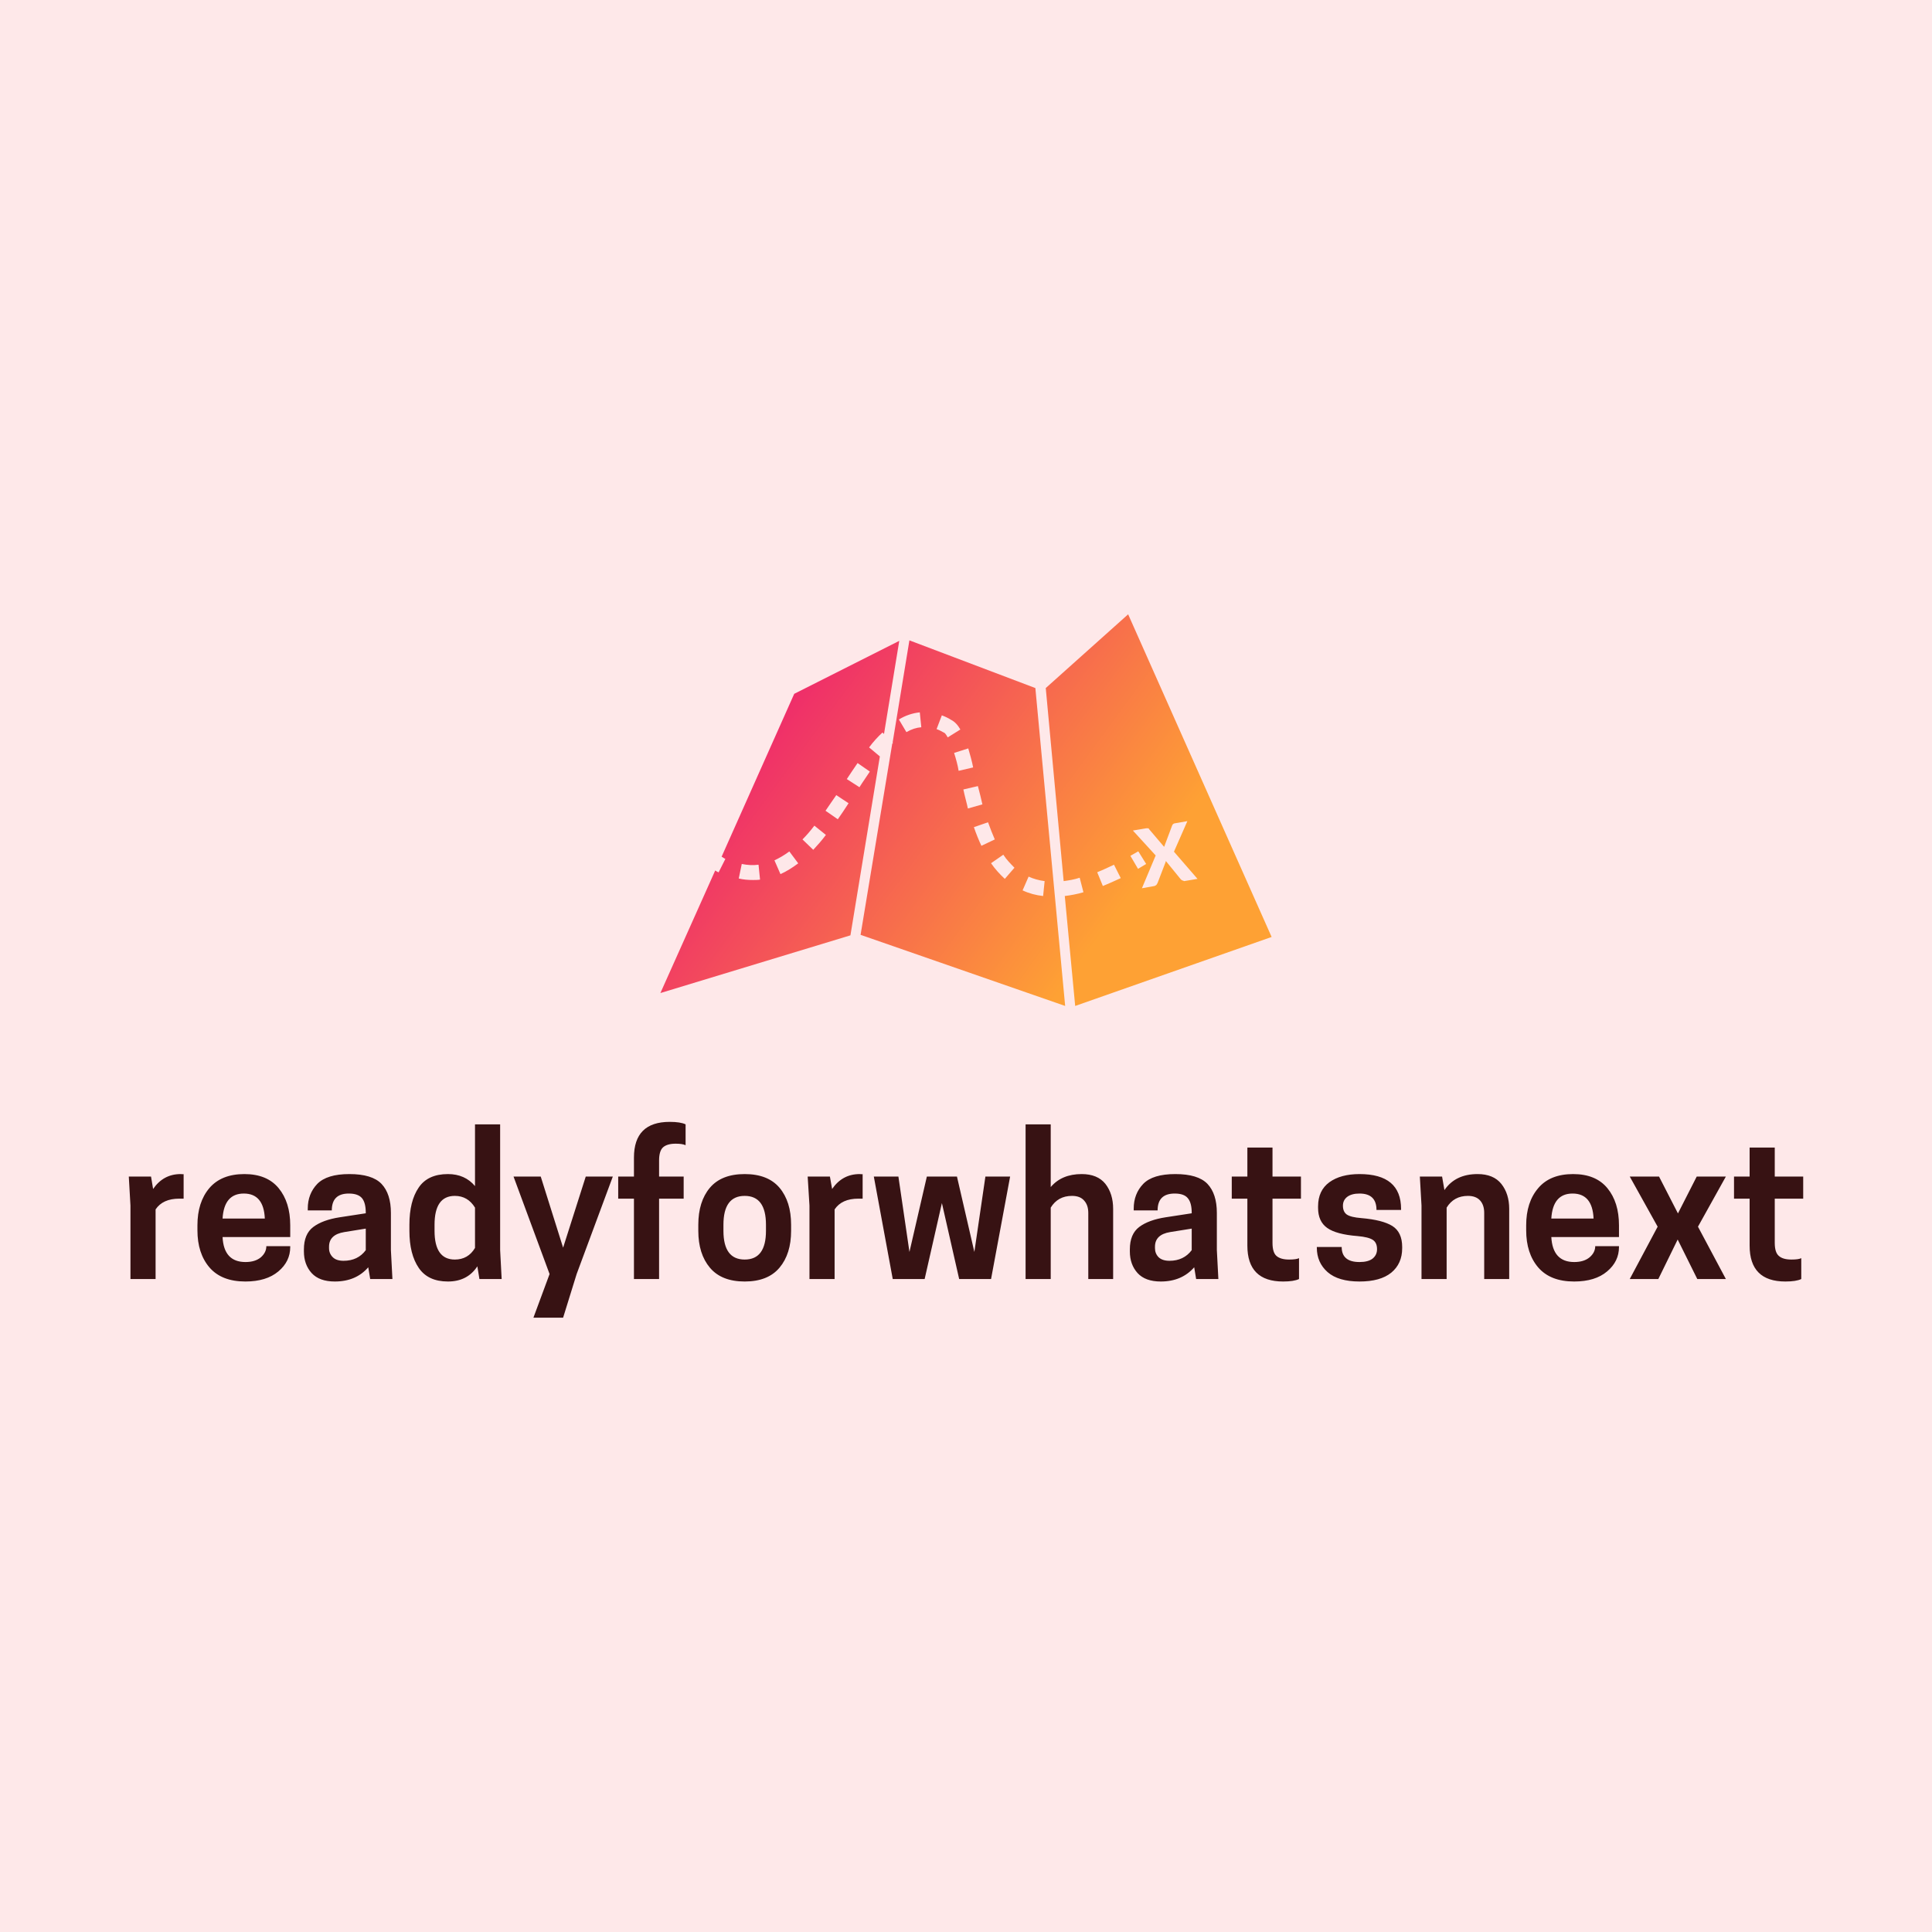
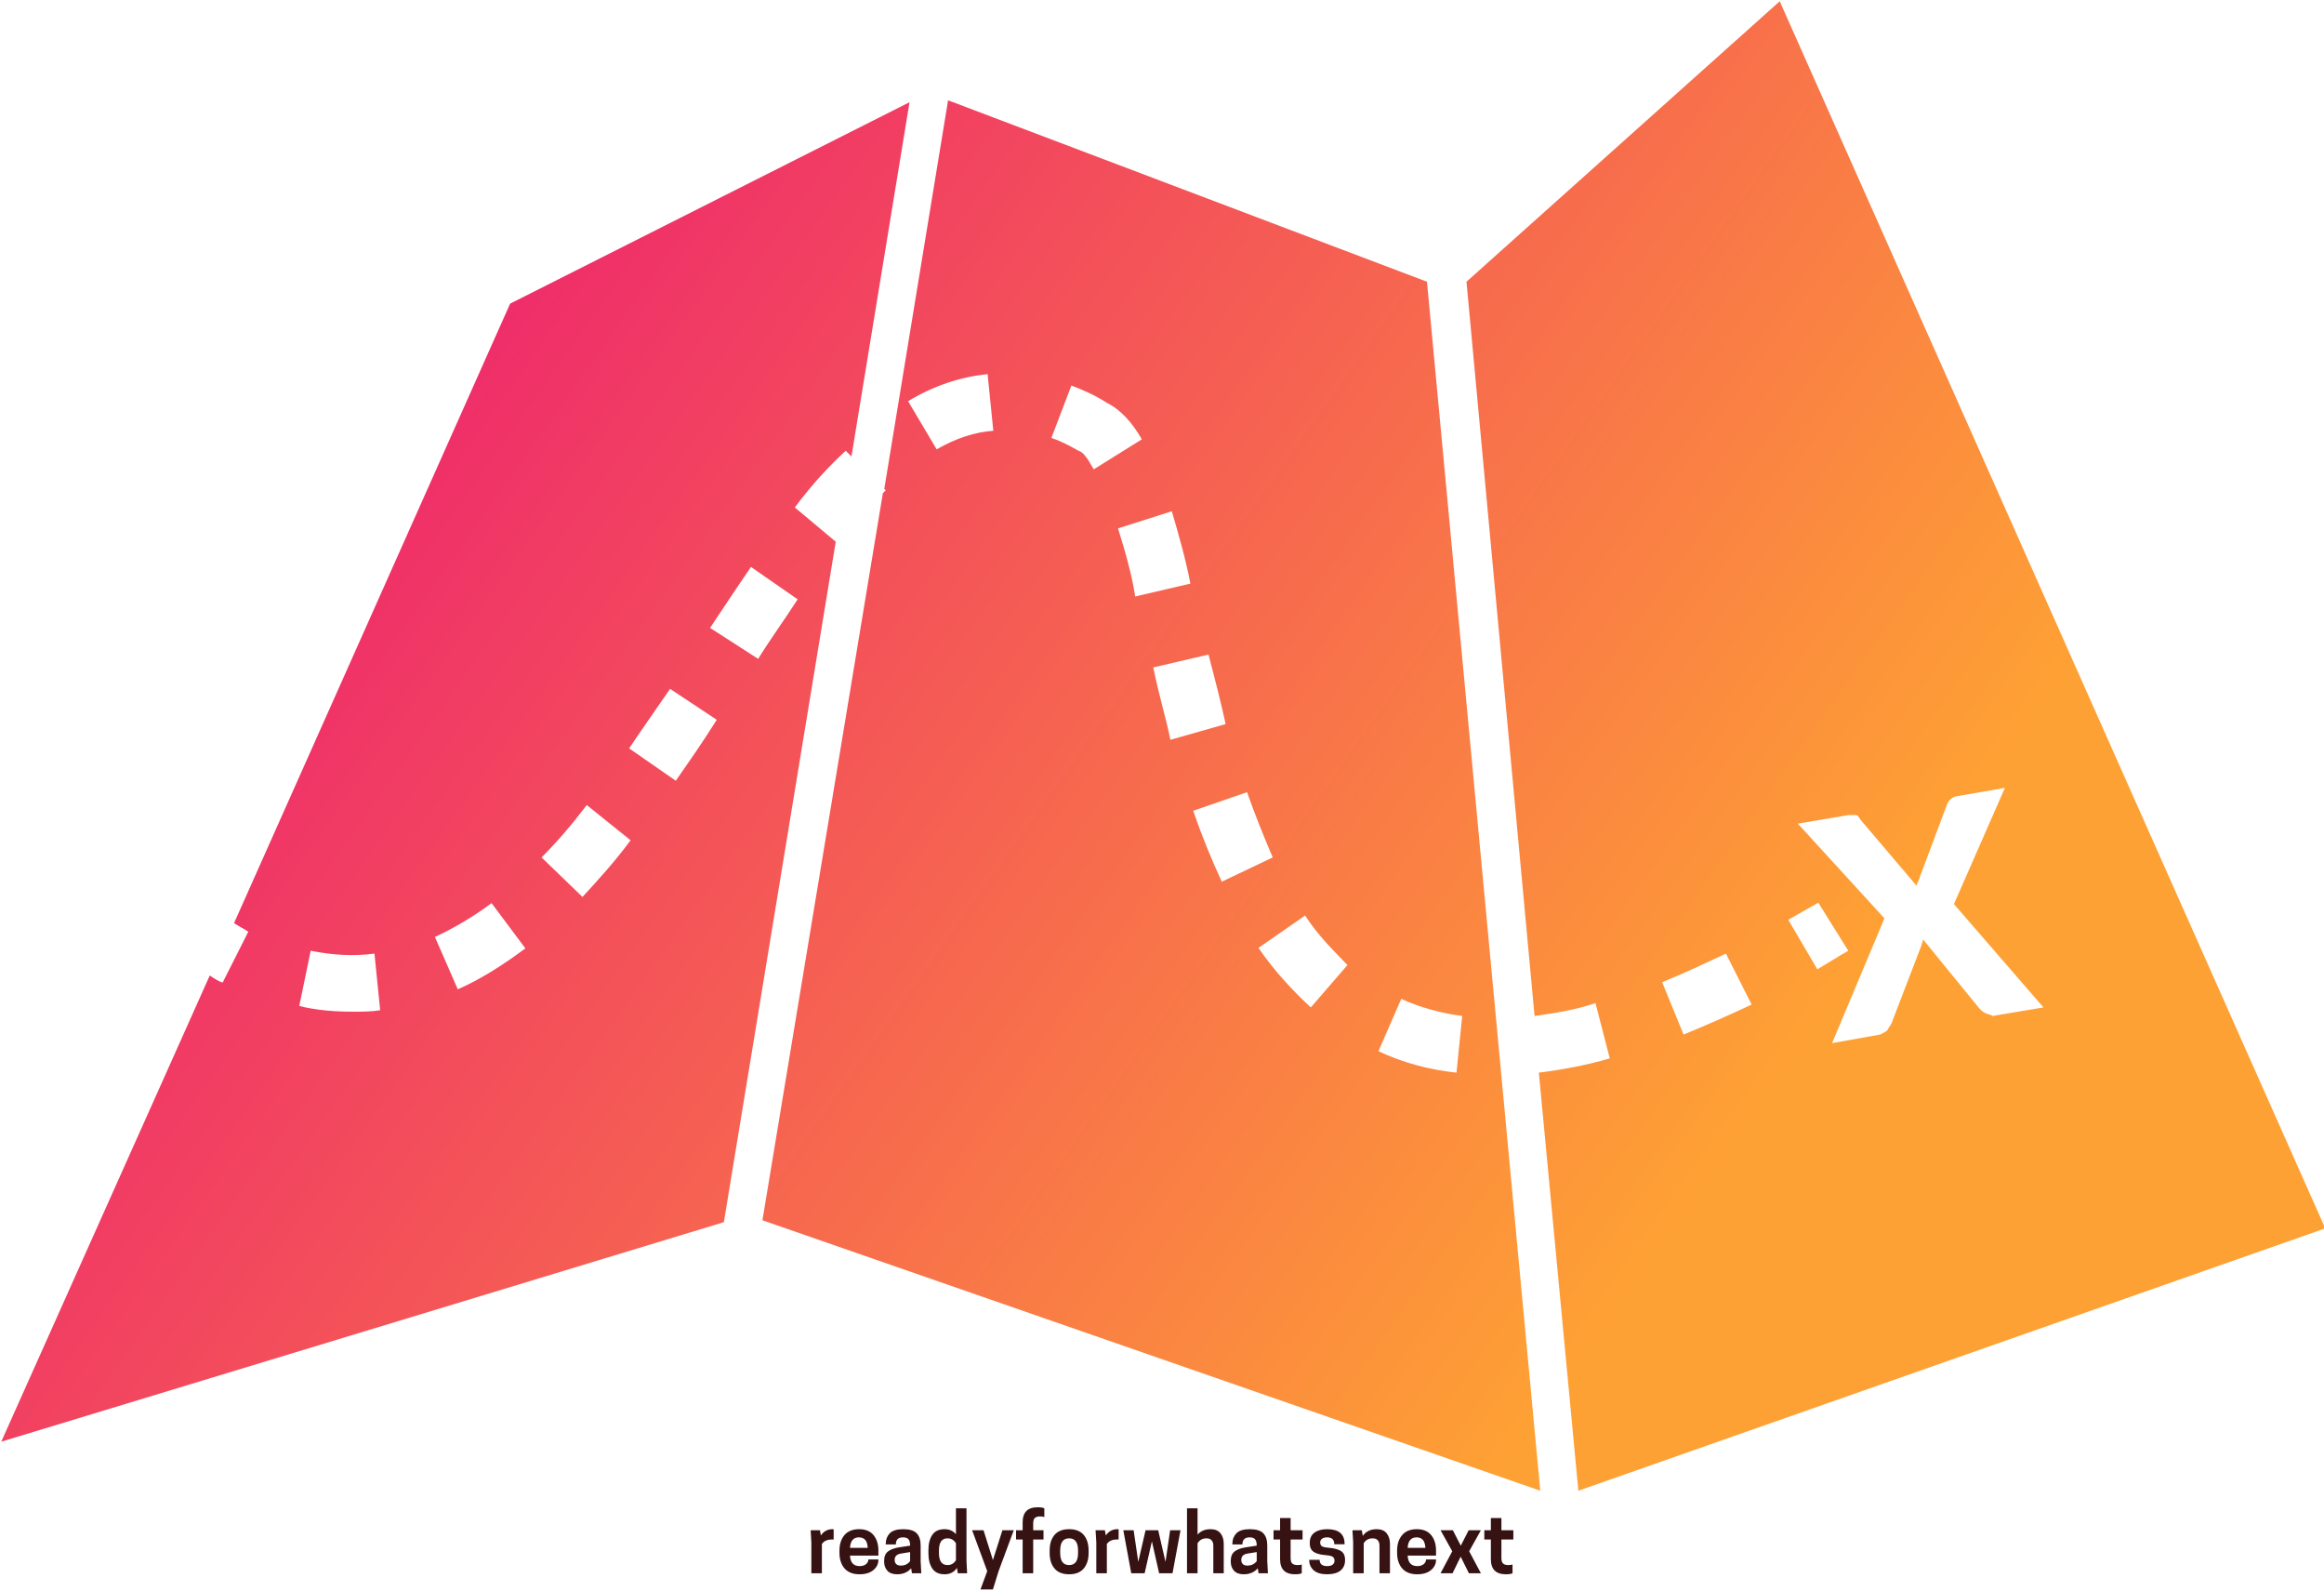
- <svg xmlns="http://www.w3.org/2000/svg" data-v-fde0c5aa="" viewBox="0 0 300 300" class="iconAbove">
-   <defs data-v-fde0c5aa="" />
-   <rect data-v-fde0c5aa="" fill="#FEE8E9" x="0" y="0" width="300px" height="300px" class="logo-background-square" />
-   <defs data-v-fde0c5aa="" />
-   <g data-v-fde0c5aa="" id="ca973dcb-1ff2-4f6a-bd60-745a96a86bef" fill="#371213" transform="matrix(2.14433,0,0,2.14433,18.52041,176.0903)">
+ <svg xmlns="http://www.w3.org/2000/svg" data-v-423bf9ae="" viewBox="0 0 1696.766 1161" class="iconAbove">
+   <g data-v-423bf9ae="" id="b29ca7a5-18f7-4b46-ab04-ff4c37b6abbc" fill="#371213" transform="matrix(4.231312,0,0,4.231312,588.9403,1103.877)">
    <path d="M4.45 2.90L4.45 2.90L4.45 2.90Q4.49 2.90 4.57 2.91L4.57 2.91L4.57 2.91Q4.65 2.91 4.66 2.91L4.66 2.91L4.66 4.68L4.35 4.68L4.35 4.68Q3.15 4.68 2.63 5.46L2.63 5.46L2.63 10.50L0.81 10.50L0.81 5.18L0.69 3.08L2.30 3.08L2.45 3.98L2.45 3.98Q3.19 2.90 4.45 2.90ZM12.38 6.61L12.38 7.46L7.48 7.46L7.48 7.46Q7.57 9.27 9.14 9.27L9.14 9.27L9.14 9.27Q9.84 9.27 10.25 8.93L10.25 8.93L10.25 8.93Q10.65 8.58 10.65 8.12L10.65 8.12L12.38 8.12L12.38 8.18L12.38 8.18Q12.38 9.23 11.52 9.95L11.52 9.95L11.52 9.95Q10.65 10.68 9.13 10.68L9.13 10.68L9.13 10.68Q7.41 10.68 6.53 9.66L6.53 9.66L6.53 9.66Q5.66 8.64 5.66 6.97L5.66 6.97L5.66 6.61L5.66 6.61Q5.66 4.94 6.52 3.92L6.52 3.92L6.52 3.92Q7.39 2.90 9.06 2.90L9.06 2.90L9.06 2.90Q10.70 2.90 11.54 3.92L11.54 3.92L11.54 3.92Q12.38 4.94 12.38 6.61L12.38 6.61ZM9.02 4.31L9.02 4.31L9.02 4.31Q7.59 4.31 7.48 6.12L7.48 6.12L10.54 6.12L10.54 6.12Q10.46 4.31 9.02 4.31ZM19.78 10.50L18.17 10.50L18.03 9.65L18.03 9.65Q17.14 10.68 15.61 10.68L15.61 10.68L15.61 10.68Q14.49 10.68 13.93 10.07L13.93 10.07L13.93 10.07Q13.37 9.45 13.37 8.50L13.37 8.50L13.37 8.36L13.37 8.36Q13.37 7.24 14.05 6.73L14.05 6.73L14.05 6.73Q14.73 6.22 15.96 6.03L15.96 6.03L17.85 5.74L17.85 5.71L17.85 5.71Q17.85 4.98 17.58 4.65L17.58 4.65L17.58 4.65Q17.30 4.31 16.62 4.31L16.62 4.31L16.62 4.31Q15.39 4.31 15.39 5.53L15.39 5.53L13.65 5.53L13.65 5.40L13.65 5.40Q13.65 4.33 14.34 3.61L14.34 3.61L14.34 3.61Q15.04 2.90 16.66 2.90L16.66 2.90L16.66 2.90Q18.31 2.90 18.99 3.61L18.99 3.61L18.99 3.61Q19.67 4.33 19.67 5.71L19.67 5.71L19.67 8.40L19.78 10.50ZM16.24 9.18L16.24 9.18L16.24 9.18Q17.28 9.18 17.85 8.41L17.85 8.41L17.85 6.85L16.30 7.10L16.30 7.10Q15.19 7.28 15.19 8.16L15.19 8.16L15.19 8.27L15.19 8.27Q15.19 8.65 15.46 8.92L15.46 8.92L15.46 8.92Q15.72 9.18 16.24 9.18ZM23.80 2.90L23.80 2.90L23.80 2.90Q25.03 2.90 25.76 3.77L25.76 3.77L25.76-0.70L27.58-0.70L27.58 8.40L27.69 10.50L26.08 10.50L25.93 9.58L25.93 9.58Q25.21 10.68 23.80 10.68L23.80 10.68L23.80 10.68Q22.36 10.68 21.69 9.70L21.69 9.70L21.69 9.70Q21.01 8.71 21.01 7.01L21.01 7.01L21.01 6.57L21.01 6.57Q21.01 4.86 21.68 3.88L21.68 3.88L21.68 3.88Q22.34 2.90 23.80 2.90ZM25.76 8.25L25.76 8.25L25.76 5.33L25.76 5.33Q25.24 4.48 24.30 4.48L24.30 4.48L24.30 4.48Q22.83 4.48 22.83 6.57L22.83 6.57L22.83 7.01L22.83 7.01Q22.83 9.09 24.30 9.09L24.30 9.09L24.30 9.09Q25.26 9.09 25.76 8.25ZM30.52 3.08L32.14 8.23L33.78 3.08L35.74 3.08L33.12 10.14L32.14 13.30L29.99 13.30L31.16 10.14L28.55 3.08L30.52 3.08ZM39.09 1.92L39.09 1.92L39.09 3.08L40.87 3.08L40.87 4.68L39.09 4.68L39.09 10.50L37.27 10.50L37.27 4.68L36.13 4.68L36.13 3.08L37.27 3.08L37.27 1.71L37.27 1.71Q37.27-0.88 39.86-0.88L39.86-0.88L39.86-0.88Q40.64-0.88 41.01-0.70L41.01-0.70L41.01 0.81L41.01 0.81Q40.78 0.70 40.29 0.70L40.29 0.70L40.29 0.70Q39.68 0.70 39.38 0.96L39.38 0.96L39.38 0.96Q39.09 1.22 39.09 1.92ZM47.81 9.68L47.81 9.68L47.81 9.68Q46.97 10.68 45.29 10.68L45.29 10.68L45.29 10.68Q43.61 10.68 42.77 9.68L42.77 9.68L42.77 9.68Q41.93 8.68 41.93 7.01L41.93 7.01L41.93 6.57L41.93 6.57Q41.93 4.89 42.77 3.89L42.77 3.89L42.77 3.89Q43.61 2.90 45.29 2.90L45.29 2.90L45.29 2.90Q46.97 2.90 47.81 3.89L47.81 3.89L47.81 3.89Q48.65 4.89 48.65 6.57L48.65 6.57L48.65 7.01L48.65 7.01Q48.65 8.68 47.81 9.68ZM43.75 7.01L43.75 7.01Q43.75 9.09 45.29 9.09L45.29 9.09L45.29 9.09Q46.83 9.09 46.83 7.01L46.83 7.01L46.83 6.57L46.83 6.57Q46.83 4.48 45.29 4.48L45.29 4.48L45.29 4.48Q43.75 4.48 43.75 6.57L43.75 6.57L43.75 7.01ZM53.62 2.90L53.62 2.90L53.62 2.90Q53.66 2.90 53.74 2.91L53.74 2.91L53.74 2.91Q53.82 2.91 53.83 2.91L53.83 2.91L53.83 4.68L53.52 4.68L53.52 4.68Q52.32 4.68 51.80 5.46L51.80 5.46L51.80 10.50L49.98 10.50L49.98 5.18L49.85 3.08L51.46 3.08L51.62 3.98L51.62 3.98Q52.36 2.90 53.62 2.90ZM60.82 10.50L59.57 5.00L58.32 10.50L56.01 10.50L54.64 3.08L56.42 3.08L57.22 8.54L58.48 3.08L60.66 3.08L61.92 8.54L62.72 3.08L64.51 3.08L63.13 10.50L60.82 10.50ZM65.63-0.70L67.45-0.70L67.45 3.84L67.45 3.84Q68.25 2.90 69.69 2.90L69.69 2.90L69.69 2.90Q70.84 2.90 71.41 3.61L71.41 3.61L71.41 3.61Q71.97 4.33 71.97 5.42L71.97 5.42L71.97 10.50L70.17 10.50L70.17 5.71L70.17 5.71Q70.17 5.15 69.87 4.82L69.87 4.82L69.87 4.82Q69.58 4.48 68.99 4.48L68.99 4.48L68.99 4.48Q67.97 4.48 67.45 5.33L67.45 5.33L67.45 10.50L65.63 10.50L65.63-0.70ZM79.59 10.50L77.98 10.50L77.84 9.65L77.84 9.65Q76.94 10.68 75.42 10.68L75.42 10.68L75.42 10.68Q74.30 10.68 73.74 10.07L73.74 10.07L73.74 10.07Q73.18 9.45 73.18 8.50L73.18 8.50L73.18 8.36L73.18 8.36Q73.18 7.24 73.86 6.73L73.86 6.73L73.86 6.73Q74.54 6.22 75.77 6.03L75.77 6.03L77.66 5.74L77.66 5.71L77.66 5.71Q77.66 4.98 77.38 4.65L77.38 4.65L77.38 4.65Q77.11 4.31 76.43 4.31L76.43 4.31L76.43 4.31Q75.19 4.31 75.19 5.53L75.19 5.53L73.46 5.53L73.46 5.40L73.46 5.40Q73.46 4.33 74.15 3.61L74.15 3.61L74.15 3.61Q74.84 2.90 76.47 2.90L76.47 2.90L76.47 2.90Q78.12 2.90 78.80 3.61L78.80 3.61L78.80 3.61Q79.48 4.33 79.48 5.71L79.48 5.71L79.48 8.40L79.59 10.50ZM76.05 9.18L76.05 9.18L76.05 9.18Q77.08 9.18 77.66 8.41L77.66 8.41L77.66 6.85L76.10 7.10L76.10 7.10Q75.00 7.28 75.00 8.16L75.00 8.16L75.00 8.27L75.00 8.27Q75.00 8.65 75.26 8.92L75.26 8.92L75.26 8.92Q75.53 9.18 76.05 9.18ZM83.51 0.98L83.51 3.08L85.57 3.08L85.57 4.68L83.51 4.68L83.51 7.88L83.51 7.88Q83.51 8.58 83.80 8.83L83.80 8.83L83.80 8.83Q84.10 9.09 84.71 9.09L84.71 9.09L84.71 9.09Q85.23 9.09 85.43 8.99L85.43 8.99L85.43 10.50L85.43 10.50Q85.06 10.68 84.28 10.68L84.28 10.68L84.28 10.68Q81.69 10.68 81.69 8.08L81.69 8.08L81.69 4.68L80.56 4.68L80.56 3.08L81.69 3.08L81.69 0.98L83.51 0.98ZM89.81 9.27L89.81 9.27L89.81 9.27Q90.44 9.27 90.76 9.02L90.76 9.02L90.76 9.02Q91.08 8.76 91.08 8.34L91.08 8.34L91.08 8.34Q91.08 7.87 90.78 7.67L90.78 7.67L90.78 7.67Q90.47 7.46 89.67 7.39L89.67 7.39L89.67 7.39Q88.13 7.27 87.47 6.80L87.47 6.80L87.47 6.80Q86.81 6.33 86.81 5.35L86.81 5.35L86.81 5.24L86.81 5.24Q86.81 4.09 87.63 3.49L87.63 3.49L87.63 3.49Q88.45 2.90 89.81 2.90L89.81 2.90L89.81 2.90Q92.82 2.90 92.82 5.43L92.82 5.43L92.82 5.50L91.04 5.50L91.04 5.50Q91.04 4.31 89.81 4.31L89.81 4.31L89.81 4.31Q89.24 4.31 88.92 4.55L88.92 4.55L88.92 4.55Q88.61 4.79 88.61 5.19L88.61 5.19L88.61 5.19Q88.61 5.63 88.89 5.83L88.89 5.83L88.89 5.83Q89.18 6.03 89.96 6.09L89.96 6.09L89.96 6.09Q91.48 6.22 92.19 6.66L92.19 6.66L92.19 6.66Q92.90 7.11 92.90 8.18L92.90 8.18L92.90 8.27L92.90 8.27Q92.90 9.39 92.11 10.04L92.11 10.04L92.11 10.04Q91.32 10.68 89.81 10.68L89.81 10.68L89.81 10.68Q88.28 10.68 87.50 10.00L87.50 10.00L87.50 10.00Q86.72 9.31 86.72 8.23L86.72 8.23L86.72 8.18L88.52 8.18L88.52 8.18Q88.52 9.27 89.81 9.27ZM100.65 5.42L100.65 10.50L98.84 10.50L98.84 5.71L98.84 5.71Q98.84 5.15 98.55 4.82L98.55 4.82L98.55 4.82Q98.25 4.48 97.66 4.48L97.66 4.48L97.66 4.48Q96.64 4.48 96.12 5.33L96.12 5.33L96.12 10.50L94.30 10.50L94.30 5.18L94.18 3.08L95.79 3.08L95.96 4.06L95.96 4.06Q96.75 2.90 98.36 2.90L98.36 2.90L98.36 2.90Q99.51 2.90 100.08 3.61L100.08 3.61L100.08 3.61Q100.65 4.33 100.65 5.42L100.65 5.42ZM108.60 6.61L108.60 7.46L103.70 7.46L103.70 7.46Q103.80 9.27 105.36 9.27L105.36 9.27L105.36 9.27Q106.06 9.27 106.47 8.93L106.47 8.93L106.47 8.93Q106.88 8.58 106.88 8.12L106.88 8.12L108.60 8.12L108.60 8.18L108.60 8.18Q108.60 9.23 107.74 9.95L107.74 9.95L107.74 9.95Q106.88 10.68 105.35 10.68L105.35 10.68L105.35 10.68Q103.63 10.68 102.75 9.66L102.75 9.66L102.75 9.66Q101.88 8.64 101.88 6.97L101.88 6.97L101.88 6.61L101.88 6.61Q101.88 4.94 102.75 3.92L102.75 3.92L102.75 3.92Q103.61 2.90 105.28 2.90L105.28 2.90L105.28 2.90Q106.92 2.90 107.76 3.92L107.76 3.92L107.76 3.92Q108.60 4.94 108.60 6.61L108.60 6.61ZM105.24 4.31L105.24 4.31L105.24 4.31Q103.81 4.31 103.70 6.12L103.70 6.12L106.76 6.12L106.76 6.12Q106.68 4.31 105.24 4.31ZM111.40 6.71L109.38 3.08L111.50 3.08L112.87 5.75L114.23 3.08L116.34 3.08L114.32 6.71L116.34 10.50L114.27 10.50L112.85 7.64L111.45 10.50L109.38 10.50L111.40 6.71ZM119.88 0.98L119.88 3.08L121.94 3.08L121.94 4.68L119.88 4.68L119.88 7.88L119.88 7.88Q119.88 8.58 120.18 8.83L120.18 8.83L120.18 8.83Q120.47 9.09 121.09 9.09L121.09 9.09L121.09 9.09Q121.60 9.09 121.80 8.99L121.80 8.99L121.80 10.50L121.80 10.50Q121.44 10.68 120.65 10.68L120.65 10.68L120.65 10.68Q118.06 10.68 118.06 8.08L118.06 8.08L118.06 4.68L116.93 4.68L116.93 3.08L118.06 3.08L118.06 0.98L119.88 0.98Z" />
  </g>
-   <defs data-v-fde0c5aa="">
-     <linearGradient data-v-fde0c5aa="" gradientTransform="rotate(25)" id="9305dd04-5957-4034-b05e-ada70f162f2f" x1="0%" y1="0%" x2="100%" y2="0%">
-       <stop data-v-fde0c5aa="" offset="0%" stop-color="#E9007F" stop-opacity="1" />
-       <stop data-v-fde0c5aa="" offset="100%" stop-color="#FEA134" stop-opacity="1" />
+   <defs data-v-423bf9ae="">
+     <linearGradient data-v-423bf9ae="" gradientTransform="rotate(25)" id="ae63094b-bccc-4b68-b669-e598b4eafd80" x1="0%" y1="0%" x2="100%" y2="0%">
+       <stop data-v-423bf9ae="" offset="0%" style="stop-color: rgb(233, 0, 127); stop-opacity: 1;" />
+       <stop data-v-423bf9ae="" offset="100%" style="stop-color: rgb(254, 161, 52); stop-opacity: 1;" />
    </linearGradient>
  </defs>
-   <g data-v-fde0c5aa="" id="479f5bb3-bbf1-4397-8e3b-96e339066301" stroke="none" fill="url(#9305dd04-5957-4034-b05e-ada70f162f2f)" transform="matrix(0.1944156,0,0,0.1944156,67.87886,65.93615)">
+   <g data-v-423bf9ae="" id="56b4994d-6ee5-4a73-b123-0faf3e645f89" transform="matrix(3.475556,0,0,3.475556,-618.7747,-525.6235)" stroke="none" fill="url(#ae63094b-bccc-4b68-b669-e598b4eafd80)">
    <path d="M377.2 172.3l-13.4 81.6.3.3-.6.6-25.3 152.7 163.4 56.8-23.8-253.9-100.6-38.1zm-2.4 73.3l-6-10.1c5.4-3.3 11-5.1 16.7-5.7l1.2 11.9c-3.9.3-7.7 1.5-11.9 3.9zm29.8.3c-2.1-1.2-3.9-2.1-5.7-2.7l4.2-11c2.4.9 5.1 2.1 7.4 3.6 3 1.5 5.4 4.2 7.4 7.7l-10.1 6.3c-1.4-2.5-2.3-3.7-3.2-3.9zm8.3 16.3l11.3-3.6c1.5 5.1 3 10.4 3.9 15.2l-11.6 2.7c-.6-4.2-2.1-9.5-3.6-14.3zm7.4 29.2l11.6-2.7c1.5 5.7 2.7 10.4 3.6 14.6l-11.6 3.3c-.9-4.5-2.4-9.3-3.6-15.2zm8.4 30.1l11.3-3.9c1.8 5.1 3.6 9.5 5.4 13.7l-10.7 5.1c-2.1-4.5-4.2-9.6-6-14.9zm24.7 41.3c-3.9-3.6-7.7-7.7-11-12.5l9.8-6.8c2.7 4.2 6 7.4 8.9 10.4l-7.7 8.9zm30.6 13.7c-5.7-.6-11.3-2.1-16.4-4.5l4.8-11c3.9 1.8 8.3 3 12.8 3.6l-1.2 11.9zM551.9 151.5l-65.8 58.9 14.3 154.2c4.2-.6 8.3-1.2 12.8-2.7l3 11.6c-5.1 1.5-10.1 2.4-14.9 3l8.3 87.8 156.9-55.1-114.6-257.7zm-20.2 217l-4.5-11c4.5-1.8 8.9-3.9 13.4-6l5.4 10.7c-5.1 2.4-9.9 4.5-14.3 6.3zm22-24.1l6.3-3.6 6.3 10.1c-2.1 1.2-4.5 2.7-6.5 3.9l-6.1-10.4zm41.4 19.6c-.6-.3-.9-.6-1.2-.9L582 348.5c0 .6-.3.9-.3 1.2l-6.3 16.4c-.3.6-.6.9-.9 1.5-.3.3-.9.6-1.5.9l-10.1 1.8 11-26.2-18.2-19.9 10.7-1.8h1.5c.3 0 .6.3.9.9l11.9 14c0-.3 0-.6.3-.9 0-.3.3-.6.3-.9l5.7-15.2c.3-.9.9-1.5 1.8-1.8l10.4-1.8-10.7 24.4 18.8 21.7-10.7 1.8c-.3-.3-.9-.3-1.5-.6zM345 257.8c3.6-4.8 7.1-8.6 10.7-11.9l1.2 1.2 12.2-74.4-83.9 42.3-58 130.1c.9.6 2.1 1.2 3 1.8l-5.4 10.7c-.9-.3-1.8-.9-2.7-1.5L178.3 454l151.8-46.1L353.6 265l-8.6-7.2zm-92.8 105.9c-3.9 0-7.7-.3-11.3-1.2l2.4-11.6c4.5.9 8.9 1.2 13.4.6l1.2 11.9c-1.8.3-3.9.3-5.7.3zm22-4.7l-4.8-11c3.9-1.8 8-4.2 11.9-7.1l7.1 9.5c-4.7 3.5-9.4 6.5-14.2 8.6zm26.2-19.4l-8.6-8.3c3.3-3.3 6.3-6.8 9.5-11l9.2 7.4c-3.3 4.5-6.8 8.3-10.1 11.9zm19.6-24.4l-9.8-6.8c2.4-3.6 5.1-7.4 8.6-12.5l9.8 6.5c-3.2 5.1-5.9 8.9-8.6 12.8zm7.2-32.1c3-4.5 5.7-8.6 8.6-12.8l9.8 6.8c-2.7 4.2-5.7 8.3-8.3 12.5l-10.1-6.5z" />
  </g>
</svg>
